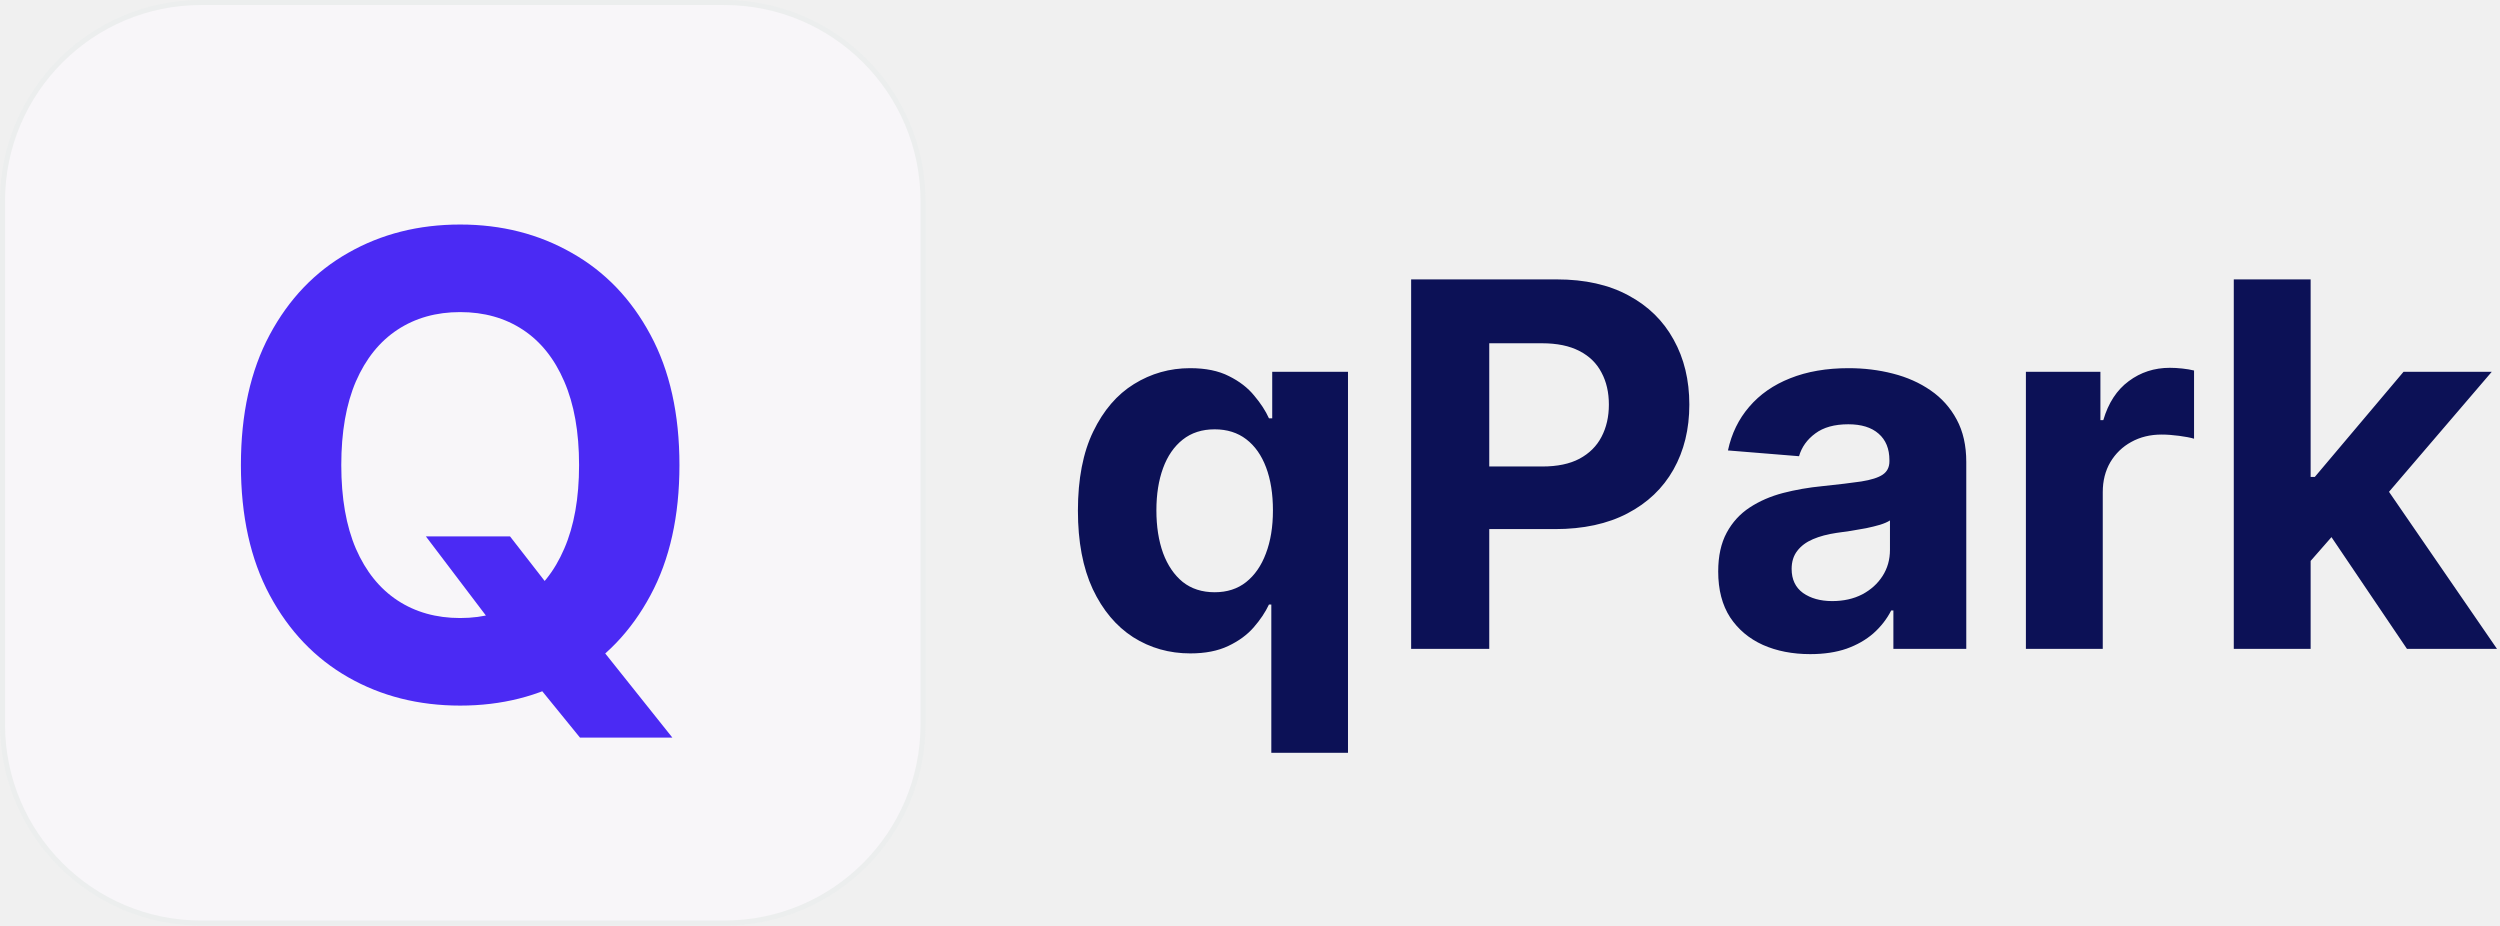
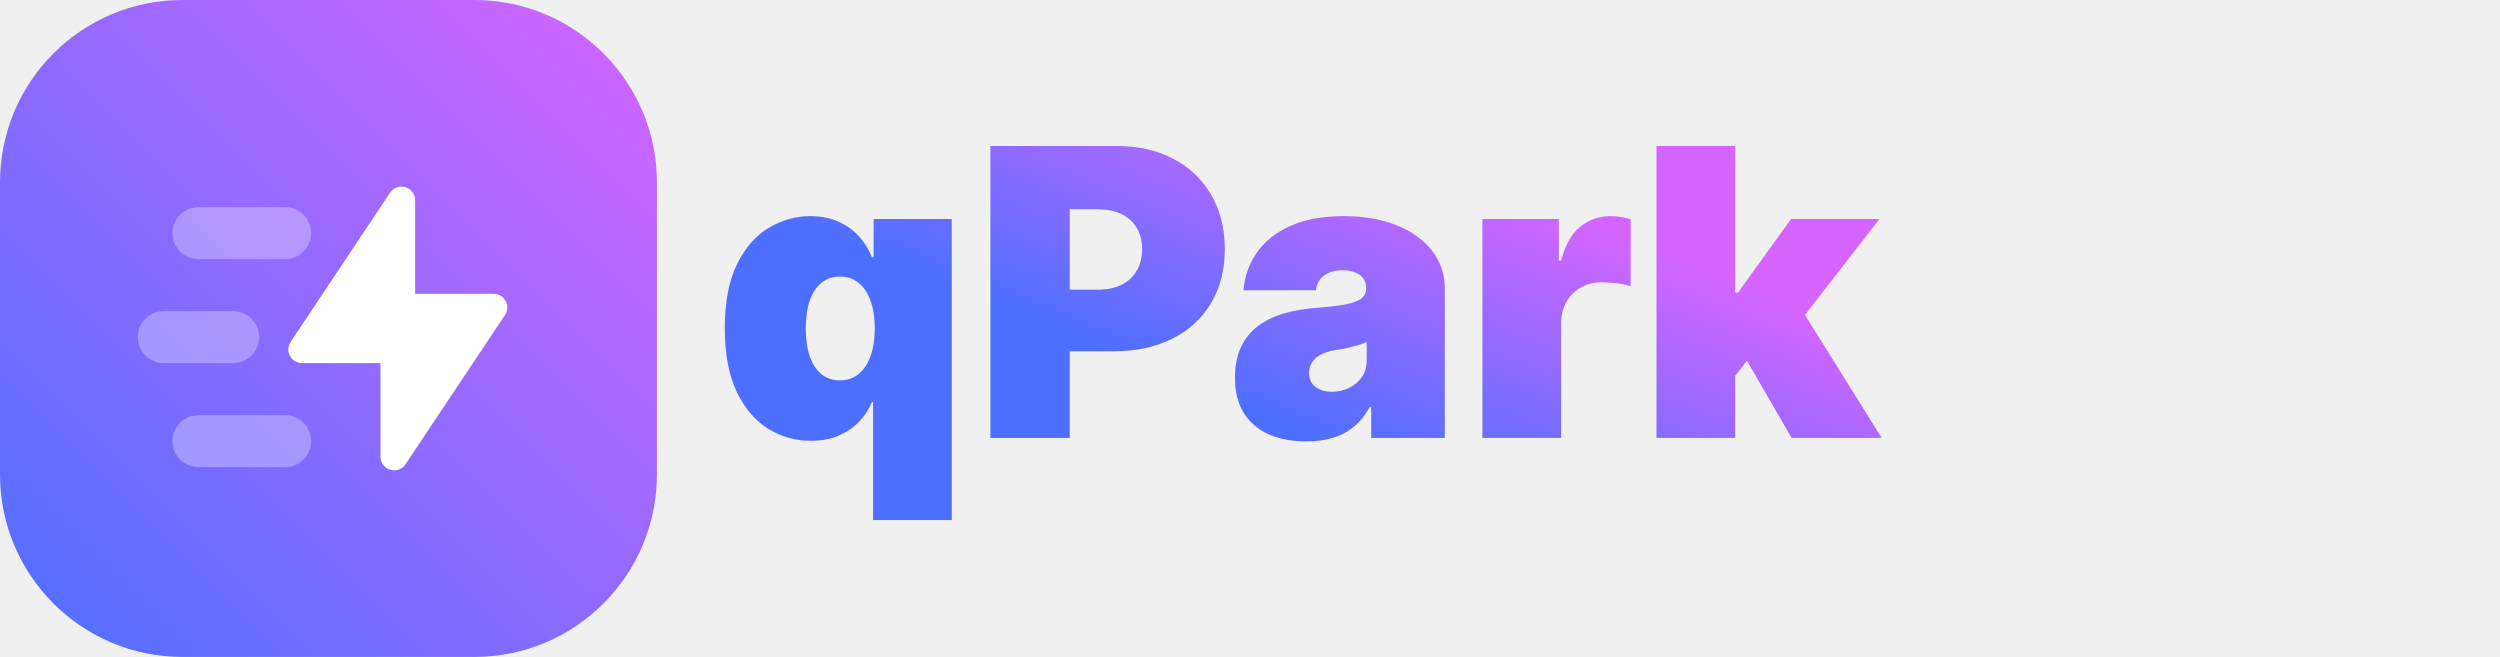
- <svg xmlns="http://www.w3.org/2000/svg" width="497" height="184" viewBox="0 0 497 184" fill="none">
-   <path d="M252.738 149.659V120.177H252.271C251.554 121.707 250.538 123.225 249.223 124.732C247.932 126.214 246.246 127.446 244.166 128.426C242.109 129.406 239.599 129.897 236.634 129.897C232.449 129.897 228.659 128.821 225.264 126.669C221.892 124.493 219.214 121.301 217.23 117.092C215.269 112.86 214.289 107.671 214.289 101.526C214.289 95.214 215.305 89.965 217.337 85.781C219.37 81.573 222.072 78.428 225.443 76.348C228.839 74.244 232.557 73.192 236.598 73.192C239.682 73.192 242.253 73.718 244.309 74.77C246.389 75.798 248.063 77.089 249.33 78.644C250.621 80.174 251.602 81.68 252.271 83.163H252.917V73.909H267.981V149.659H252.738ZM241.476 117.738C243.938 117.738 246.019 117.068 247.716 115.729C249.438 114.366 250.753 112.466 251.662 110.027C252.594 107.588 253.06 104.73 253.06 101.455C253.06 98.179 252.606 95.333 251.697 92.918C250.789 90.503 249.474 88.638 247.752 87.323C246.031 86.008 243.938 85.35 241.476 85.35C238.965 85.35 236.849 86.032 235.127 87.395C233.406 88.758 232.102 90.647 231.218 93.062C230.333 95.477 229.891 98.274 229.891 101.455C229.891 104.659 230.333 107.492 231.218 109.955C232.126 112.394 233.429 114.307 235.127 115.694C236.849 117.056 238.965 117.738 241.476 117.738ZM280.534 129V55.545H309.514C315.086 55.545 319.832 56.609 323.753 58.738C327.675 60.842 330.664 63.771 332.72 67.525C334.8 71.255 335.84 75.559 335.84 80.437C335.84 85.315 334.788 89.619 332.684 93.349C330.58 97.079 327.531 99.984 323.538 102.064C319.569 104.145 314.763 105.185 309.12 105.185H290.648V92.739H306.609C309.598 92.739 312.061 92.225 313.998 91.197C315.958 90.145 317.417 88.698 318.373 86.857C319.354 84.992 319.844 82.852 319.844 80.437C319.844 77.998 319.354 75.87 318.373 74.053C317.417 72.211 315.958 70.789 313.998 69.784C312.037 68.756 309.55 68.242 306.537 68.242H296.064V129H280.534ZM359.871 130.04C356.356 130.04 353.224 129.43 350.474 128.211C347.724 126.968 345.548 125.138 343.946 122.723C342.368 120.284 341.579 117.248 341.579 113.613C341.579 110.553 342.141 107.982 343.265 105.902C344.388 103.822 345.919 102.148 347.856 100.881C349.792 99.613 351.992 98.657 354.455 98.011C356.942 97.366 359.548 96.912 362.274 96.648C365.478 96.314 368.06 96.003 370.021 95.716C371.982 95.405 373.404 94.951 374.289 94.353C375.174 93.755 375.616 92.871 375.616 91.699V91.484C375.616 89.212 374.899 87.455 373.464 86.211C372.053 84.968 370.045 84.346 367.439 84.346C364.689 84.346 362.501 84.956 360.875 86.175C359.249 87.371 358.173 88.877 357.647 90.695L343.516 89.547C344.233 86.199 345.644 83.306 347.748 80.867C349.852 78.404 352.566 76.515 355.89 75.2C359.237 73.861 363.111 73.192 367.51 73.192C370.571 73.192 373.5 73.55 376.298 74.268C379.119 74.985 381.618 76.097 383.794 77.603C385.994 79.11 387.727 81.046 388.994 83.414C390.262 85.757 390.895 88.567 390.895 91.842V129H376.405V121.36H375.975C375.09 123.082 373.907 124.6 372.424 125.915C370.942 127.207 369.16 128.223 367.08 128.964C365 129.681 362.597 130.04 359.871 130.04ZM364.246 119.495C366.494 119.495 368.479 119.053 370.2 118.168C371.922 117.26 373.273 116.04 374.253 114.51C375.234 112.98 375.724 111.246 375.724 109.309V103.463C375.246 103.774 374.588 104.061 373.751 104.324C372.938 104.563 372.018 104.79 370.989 105.005C369.961 105.197 368.933 105.376 367.905 105.543C366.877 105.687 365.944 105.818 365.107 105.938C363.314 106.201 361.748 106.619 360.409 107.193C359.07 107.767 358.03 108.544 357.288 109.525C356.547 110.481 356.177 111.676 356.177 113.111C356.177 115.191 356.93 116.781 358.436 117.881C359.966 118.957 361.903 119.495 364.246 119.495ZM402.749 129V73.909H417.562V83.521H418.136C419.14 80.102 420.826 77.52 423.193 75.774C425.56 74.005 428.286 73.12 431.371 73.12C432.136 73.12 432.961 73.168 433.845 73.263C434.73 73.359 435.507 73.491 436.177 73.658V87.216C435.459 87 434.467 86.809 433.2 86.642C431.933 86.474 430.773 86.391 429.721 86.391C427.473 86.391 425.465 86.881 423.695 87.861C421.95 88.818 420.563 90.157 419.535 91.878C418.53 93.6 418.028 95.584 418.028 97.832V129H402.749ZM457.921 113.147L457.957 94.819H460.18L477.827 73.909H495.365L471.658 101.598H468.035L457.921 113.147ZM444.076 129V55.545H459.355V129H444.076ZM478.508 129L462.296 105.005L472.483 94.21L496.405 129H478.508Z" fill="#0C1156" />
-   <rect x="0.5" y="0.5" width="183" height="183" rx="39.5" fill="#F8F6F9" stroke="#ECEEEE" />
-   <path d="M84.665 106.636H101.392L109.801 117.455L118.074 127.091L133.665 146.636H115.301L104.574 133.455L99.074 125.636L84.665 106.636ZM135.074 92.454C135.074 102.606 133.15 111.242 129.301 118.364C125.483 125.485 120.271 130.924 113.665 134.682C107.089 138.409 99.695 140.273 91.483 140.273C83.21 140.273 75.786 138.394 69.21 134.636C62.635 130.879 57.438 125.439 53.619 118.318C49.801 111.197 47.892 102.576 47.892 92.454C47.892 82.303 49.801 73.667 53.619 66.546C57.438 59.424 62.635 54 69.21 50.273C75.786 46.515 83.21 44.636 91.483 44.636C99.695 44.636 107.089 46.515 113.665 50.273C120.271 54 125.483 59.424 129.301 66.546C133.15 73.667 135.074 82.303 135.074 92.454ZM115.119 92.454C115.119 85.879 114.134 80.333 112.165 75.818C110.225 71.303 107.483 67.879 103.938 65.546C100.392 63.212 96.24 62.045 91.483 62.045C86.725 62.045 82.574 63.212 79.028 65.546C75.483 67.879 72.725 71.303 70.756 75.818C68.816 80.333 67.847 85.879 67.847 92.454C67.847 99.03 68.816 104.576 70.756 109.091C72.725 113.606 75.483 117.03 79.028 119.364C82.574 121.697 86.725 122.864 91.483 122.864C96.24 122.864 100.392 121.697 103.938 119.364C107.483 117.03 110.225 113.606 112.165 109.091C114.134 104.576 115.119 99.03 115.119 92.454Z" fill="#4B2AF4" />
+ <svg xmlns="http://www.w3.org/2000/svg" width="137" height="36" viewBox="0 0 137 36" fill="none">
+   <path d="M0 10C0 4.477 4.477 0 10 0H26C31.523 0 36 4.477 36 10V26C36 31.523 31.523 36 26 36H10C4.477 36 0 31.523 0 26V10Z" fill="url(#paint0_linear_35_2)" />
+   <path fill-rule="evenodd" clip-rule="evenodd" d="M20.85 25.023C20.85 25.765 21.813 26.056 22.224 25.439L27.673 17.266C28.005 16.767 27.648 16.1 27.049 16.1H22.75V10.977C22.75 10.235 21.788 9.944 21.376 10.561L15.928 18.734C15.595 19.232 15.953 19.9 16.552 19.9H20.85V25.023Z" fill="white" />
+   <path opacity="0.3" fill-rule="evenodd" clip-rule="evenodd" d="M9.449 12.775C9.449 11.988 10.087 11.35 10.874 11.35H15.624C16.411 11.35 17.049 11.988 17.049 12.775C17.049 13.562 16.411 14.2 15.624 14.2H10.874C10.087 14.2 9.449 13.562 9.449 12.775ZM9.449 24.175C9.449 23.388 10.087 22.75 10.874 22.75H15.624C16.411 22.75 17.049 23.388 17.049 24.175C17.049 24.962 16.411 25.6 15.624 25.6H10.874C10.087 25.6 9.449 24.962 9.449 24.175ZM8.974 17.05C8.187 17.05 7.549 17.688 7.549 18.475C7.549 19.262 8.187 19.9 8.974 19.9H12.774C13.561 19.9 14.199 19.262 14.199 18.475C14.199 17.688 13.561 17.05 12.774 17.05H8.974Z" fill="white" />
+   <path d="M47.844 28.5V22.031H47.781C47.615 22.438 47.375 22.802 47.062 23.125C46.755 23.443 46.38 23.695 45.938 23.883C45.5 24.065 45 24.156 44.438 24.156C43.583 24.156 42.797 23.932 42.078 23.484C41.365 23.037 40.792 22.357 40.359 21.445C39.932 20.534 39.719 19.385 39.719 18C39.719 16.552 39.943 15.375 40.391 14.469C40.844 13.562 41.427 12.898 42.141 12.477C42.859 12.055 43.615 11.844 44.406 11.844C45 11.844 45.521 11.948 45.969 12.156C46.417 12.359 46.792 12.633 47.094 12.977C47.396 13.315 47.625 13.688 47.781 14.094H47.875V12H52.156V28.5H47.844ZM46.031 20.844C46.427 20.844 46.766 20.729 47.047 20.5C47.333 20.266 47.552 19.938 47.703 19.516C47.859 19.088 47.938 18.583 47.938 18C47.938 17.406 47.859 16.898 47.703 16.477C47.552 16.049 47.333 15.724 47.047 15.5C46.766 15.271 46.427 15.156 46.031 15.156C45.635 15.156 45.297 15.271 45.016 15.5C44.74 15.724 44.526 16.049 44.375 16.477C44.229 16.898 44.156 17.406 44.156 18C44.156 18.594 44.229 19.104 44.375 19.531C44.526 19.953 44.74 20.279 45.016 20.508C45.297 20.732 45.635 20.844 46.031 20.844ZM54.275 24V8H61.182C62.369 8 63.408 8.234 64.299 8.703C65.189 9.172 65.882 9.831 66.377 10.68C66.872 11.529 67.119 12.521 67.119 13.656C67.119 14.802 66.864 15.794 66.353 16.633C65.848 17.471 65.137 18.117 64.221 18.57C63.309 19.023 62.244 19.25 61.025 19.25H56.9V15.875H60.15C60.661 15.875 61.096 15.787 61.455 15.609C61.82 15.427 62.098 15.169 62.291 14.836C62.489 14.503 62.588 14.109 62.588 13.656C62.588 13.198 62.489 12.807 62.291 12.484C62.098 12.156 61.82 11.906 61.455 11.734C61.096 11.557 60.661 11.469 60.15 11.469H58.619V24H54.275ZM71.582 24.188C70.816 24.188 70.139 24.062 69.551 23.812C68.967 23.557 68.509 23.172 68.176 22.656C67.842 22.141 67.676 21.484 67.676 20.688C67.676 20.031 67.788 19.471 68.012 19.008C68.236 18.539 68.548 18.156 68.949 17.859C69.35 17.562 69.816 17.336 70.348 17.18C70.884 17.023 71.462 16.922 72.082 16.875C72.754 16.823 73.293 16.76 73.699 16.688C74.111 16.609 74.408 16.503 74.59 16.367C74.772 16.227 74.863 16.042 74.863 15.812V15.781C74.863 15.469 74.743 15.229 74.504 15.062C74.264 14.896 73.957 14.812 73.582 14.812C73.171 14.812 72.835 14.904 72.574 15.086C72.319 15.263 72.165 15.537 72.113 15.906H68.144C68.197 15.177 68.428 14.505 68.84 13.891C69.257 13.271 69.863 12.776 70.66 12.406C71.457 12.031 72.452 11.844 73.644 11.844C74.504 11.844 75.275 11.945 75.957 12.148C76.639 12.346 77.22 12.625 77.699 12.984C78.178 13.338 78.543 13.755 78.793 14.234C79.048 14.708 79.176 15.224 79.176 15.781V24H75.144V22.312H75.051C74.811 22.76 74.519 23.122 74.176 23.398C73.837 23.674 73.449 23.875 73.012 24C72.579 24.125 72.103 24.188 71.582 24.188ZM72.988 21.469C73.316 21.469 73.624 21.401 73.91 21.266C74.202 21.13 74.439 20.935 74.621 20.68C74.803 20.424 74.894 20.115 74.894 19.75V18.75C74.78 18.797 74.658 18.841 74.527 18.883C74.402 18.924 74.267 18.963 74.121 19C73.981 19.037 73.829 19.07 73.668 19.102C73.512 19.133 73.348 19.162 73.176 19.188C72.842 19.24 72.569 19.326 72.356 19.445C72.147 19.56 71.991 19.703 71.887 19.875C71.788 20.042 71.738 20.229 71.738 20.438C71.738 20.771 71.856 21.026 72.09 21.203C72.324 21.38 72.624 21.469 72.988 21.469ZM81.236 24V12H85.424V14.281H85.549C85.768 13.438 86.114 12.82 86.588 12.43C87.067 12.039 87.627 11.844 88.268 11.844C88.455 11.844 88.64 11.859 88.822 11.891C89.01 11.917 89.189 11.956 89.361 12.008V15.688C89.148 15.615 88.885 15.56 88.572 15.523C88.26 15.487 87.992 15.469 87.768 15.469C87.346 15.469 86.966 15.565 86.627 15.758C86.294 15.945 86.031 16.211 85.838 16.555C85.645 16.893 85.549 17.292 85.549 17.75V24H81.236ZM94.65 21.156L94.682 16.031H95.244L98.15 12H102.994L98.119 18.281H96.9L94.65 21.156ZM90.775 24V8H95.088V24H90.775ZM98.182 24L95.432 19.25L98.244 16.188L103.119 24H98.182Z" fill="url(#paint1_linear_35_2)" />
+   <defs>
+     <linearGradient id="paint0_linear_35_2" x1="36" y1="0" x2="0" y2="36" gradientUnits="userSpaceOnUse">
+       <stop stop-color="#D665FF" />
+       <stop offset="1" stop-color="#4C6FFF" />
+     </linearGradient>
+     <linearGradient id="paint1_linear_35_2" x1="79.857" y1="8.3" x2="71.049" y2="29.201" gradientUnits="userSpaceOnUse">
+       <stop offset="0.024" stop-color="#D665FF" />
+       <stop offset="0.778" stop-color="#4C6FFF" />
+     </linearGradient>
+   </defs>
</svg>
